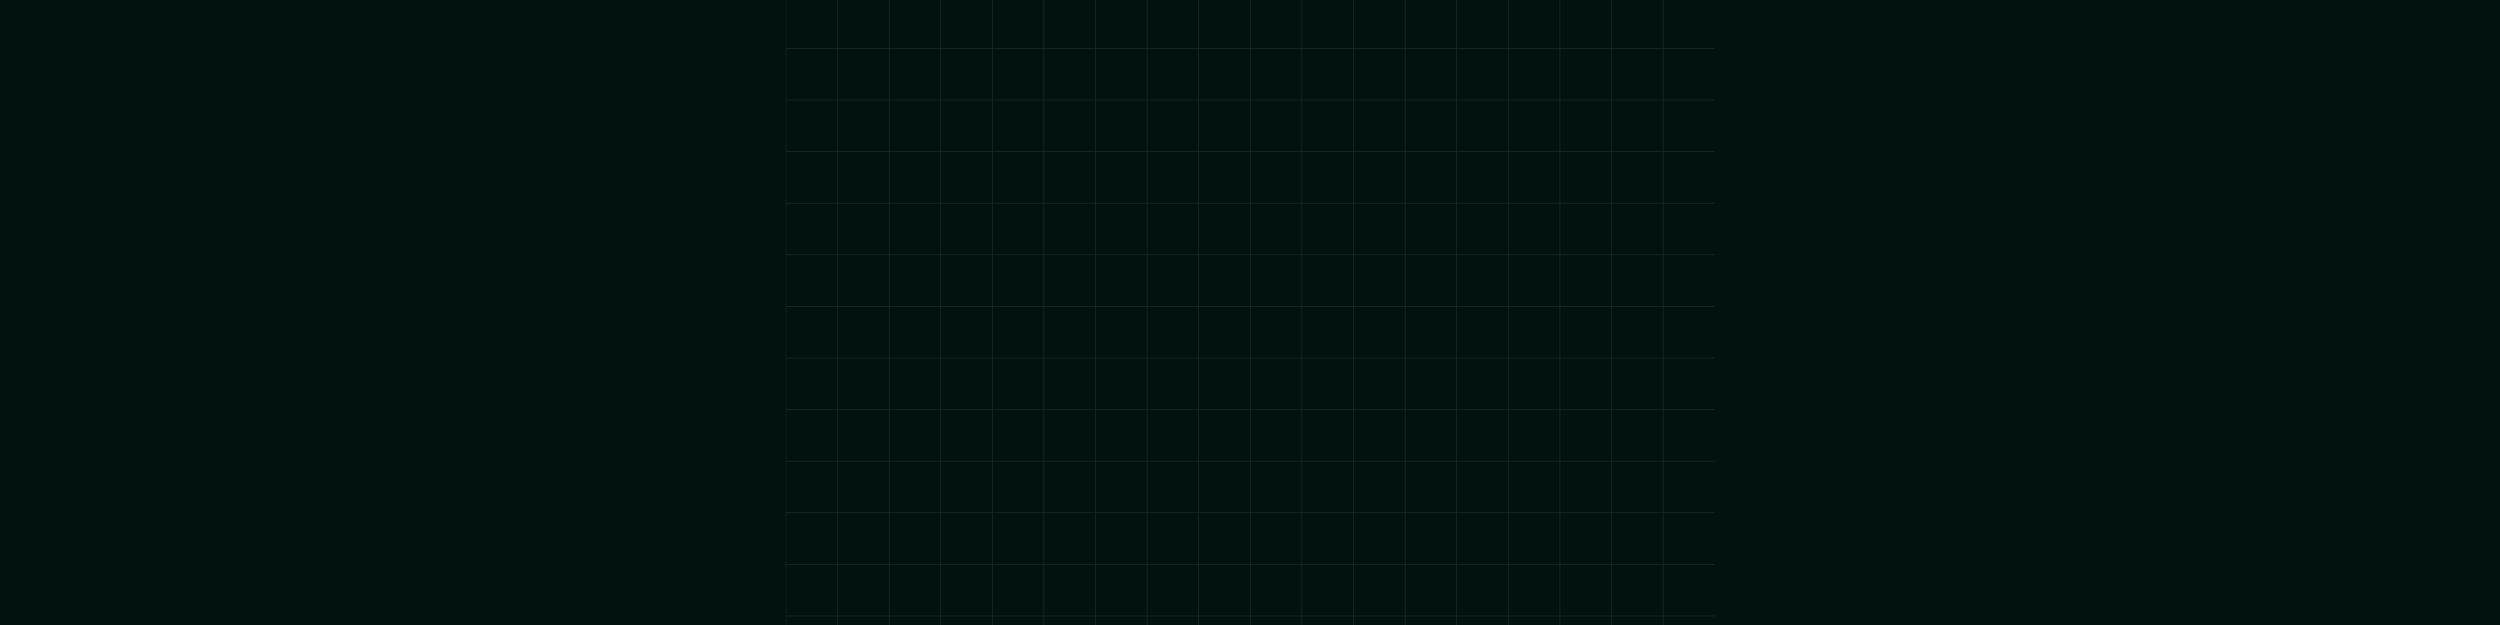
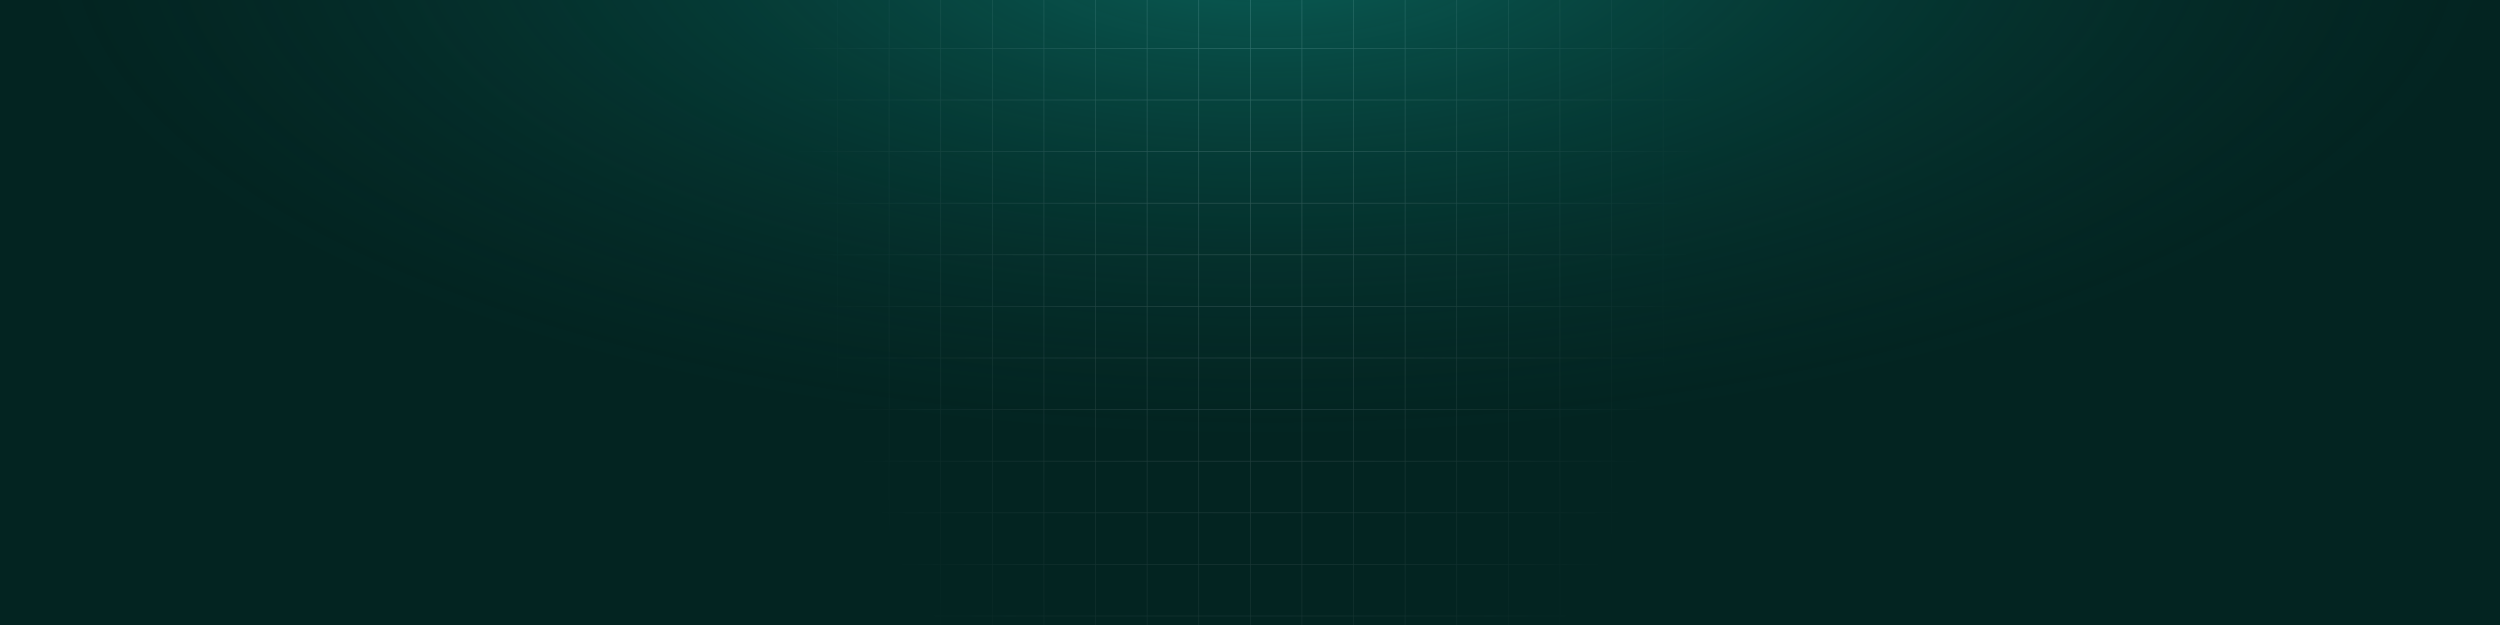
<svg xmlns="http://www.w3.org/2000/svg" width="1728" height="432" viewBox="0 0 1728 432" fill="none">
-   <g clipPath="url(#clip0_18007_18711)">
+   <g clip-path="url(#clip0_18007_18711)">
    <rect width="1728" height="434" transform="translate(0 -2)" fill="#032421" />
    <g opacity="0.3">
      <mask id="mask0_18007_18711" style="mask-type:alpha" maskUnits="userSpaceOnUse" x="543" y="-2" width="642" height="642">
        <rect width="642" height="642" transform="translate(543 -2)" fill="url(#paint0_radial_18007_18711)" />
      </mask>
      <g mask="url(#mask0_18007_18711)">
-         <g clipPath="url(#clip1_18007_18711)">
-           <g clipPath="url(#clip2_18007_18711)">
+         <g clip-path="url(#clip1_18007_18711)">
+           <g clip-path="url(#clip2_18007_18711)">
            <line x1="543.223" y1="-2" x2="543.223" y2="640" stroke="#D0D5DD" stroke-width="0.446" />
            <line x1="578.889" y1="-2" x2="578.889" y2="640" stroke="#D0D5DD" stroke-width="0.446" />
            <line x1="614.557" y1="-2" x2="614.557" y2="640" stroke="#D0D5DD" stroke-width="0.446" />
            <line x1="650.223" y1="-2" x2="650.223" y2="640" stroke="#D0D5DD" stroke-width="0.446" />
            <line x1="685.889" y1="-2" x2="685.889" y2="640" stroke="#D0D5DD" stroke-width="0.446" />
            <line x1="721.557" y1="-2" x2="721.557" y2="640" stroke="#D0D5DD" stroke-width="0.446" />
            <line x1="757.223" y1="-2" x2="757.223" y2="640" stroke="#D0D5DD" stroke-width="0.446" />
            <line x1="792.889" y1="-2" x2="792.889" y2="640" stroke="#D0D5DD" stroke-width="0.446" />
            <line x1="828.557" y1="-2" x2="828.557" y2="640" stroke="#D0D5DD" stroke-width="0.446" />
            <line x1="864.223" y1="-2" x2="864.223" y2="640" stroke="#D0D5DD" stroke-width="0.446" />
            <line x1="899.889" y1="-2" x2="899.889" y2="640" stroke="#D0D5DD" stroke-width="0.446" />
            <line x1="935.557" y1="-2" x2="935.557" y2="640" stroke="#D0D5DD" stroke-width="0.446" />
            <line x1="971.223" y1="-2" x2="971.223" y2="640" stroke="#D0D5DD" stroke-width="0.446" />
            <line x1="1006.89" y1="-2" x2="1006.89" y2="640" stroke="#D0D5DD" stroke-width="0.446" />
            <line x1="1042.56" y1="-2" x2="1042.56" y2="640" stroke="#D0D5DD" stroke-width="0.446" />
            <line x1="1078.22" y1="-2" x2="1078.22" y2="640" stroke="#D0D5DD" stroke-width="0.446" />
            <line x1="1113.89" y1="-2" x2="1113.89" y2="640" stroke="#D0D5DD" stroke-width="0.446" />
            <line x1="1149.56" y1="-2" x2="1149.56" y2="640" stroke="#D0D5DD" stroke-width="0.446" />
          </g>
-           <g clipPath="url(#clip3_18007_18711)">
+           <g clip-path="url(#clip3_18007_18711)">
            <line x1="436" y1="33.444" x2="1292" y2="33.444" stroke="#D0D5DD" stroke-width="0.446" />
            <line x1="436" y1="69.111" x2="1292" y2="69.111" stroke="#D0D5DD" stroke-width="0.446" />
            <line x1="436" y1="104.777" x2="1292" y2="104.777" stroke="#D0D5DD" stroke-width="0.446" />
            <line x1="436" y1="140.444" x2="1292" y2="140.444" stroke="#D0D5DD" stroke-width="0.446" />
            <line x1="436" y1="176.11" x2="1292" y2="176.11" stroke="#D0D5DD" stroke-width="0.446" />
            <line x1="436" y1="211.777" x2="1292" y2="211.777" stroke="#D0D5DD" stroke-width="0.446" />
            <line x1="436" y1="247.444" x2="1292" y2="247.444" stroke="#D0D5DD" stroke-width="0.446" />
            <line x1="436" y1="283.11" x2="1292" y2="283.11" stroke="#D0D5DD" stroke-width="0.446" />
            <line x1="436" y1="318.777" x2="1292" y2="318.777" stroke="#D0D5DD" stroke-width="0.446" />
            <line x1="436" y1="354.444" x2="1292" y2="354.444" stroke="#D0D5DD" stroke-width="0.446" />
            <line x1="436" y1="390.11" x2="1292" y2="390.11" stroke="#D0D5DD" stroke-width="0.446" />
            <line x1="436" y1="425.777" x2="1292" y2="425.777" stroke="#D0D5DD" stroke-width="0.446" />
          </g>
        </g>
      </g>
    </g>
    <rect width="1728" height="434" transform="matrix(1 0 0 -1 0 432)" fill="url(#paint1_radial_18007_18711)" fill-opacity="0.5" />
  </g>
  <defs>
    <radialGradient id="paint0_radial_18007_18711" cx="0" cy="0" r="1" gradientUnits="userSpaceOnUse" gradientTransform="translate(321 -7.65324e-05) rotate(90) scale(642 335.083)">
      <stop />
-       <stop offset="0.953" stopOpacity="0" />
+       <stop offset="0.953" stop-opacity="0" />
    </radialGradient>
    <radialGradient id="paint1_radial_18007_18711" cx="0" cy="0" r="1" gradientUnits="userSpaceOnUse" gradientTransform="translate(874.506 477.085) rotate(-90) scale(349.407 853.494)">
-       <stop stopColor="#14B8A9" stopOpacity="0.8" />
-       <stop offset="1" stopColor="#09524B" stopOpacity="0" />
+       <stop stop-color="#14B8A9" stop-opacity="0.8" />
+       <stop offset="1" stop-color="#09524B" stop-opacity="0" />
    </radialGradient>
    <clipPath id="clip0_18007_18711">
      <rect width="1728" height="434" fill="white" transform="translate(0 -2)" />
    </clipPath>
    <clipPath id="clip1_18007_18711">
      <rect width="856" height="642" fill="white" transform="translate(436 -2)" />
    </clipPath>
    <clipPath id="clip2_18007_18711">
      <rect width="856" height="642" fill="white" transform="translate(436 -2)" />
    </clipPath>
    <clipPath id="clip3_18007_18711">
      <rect width="856" height="642" fill="white" transform="translate(436 -2)" />
    </clipPath>
  </defs>
</svg>
